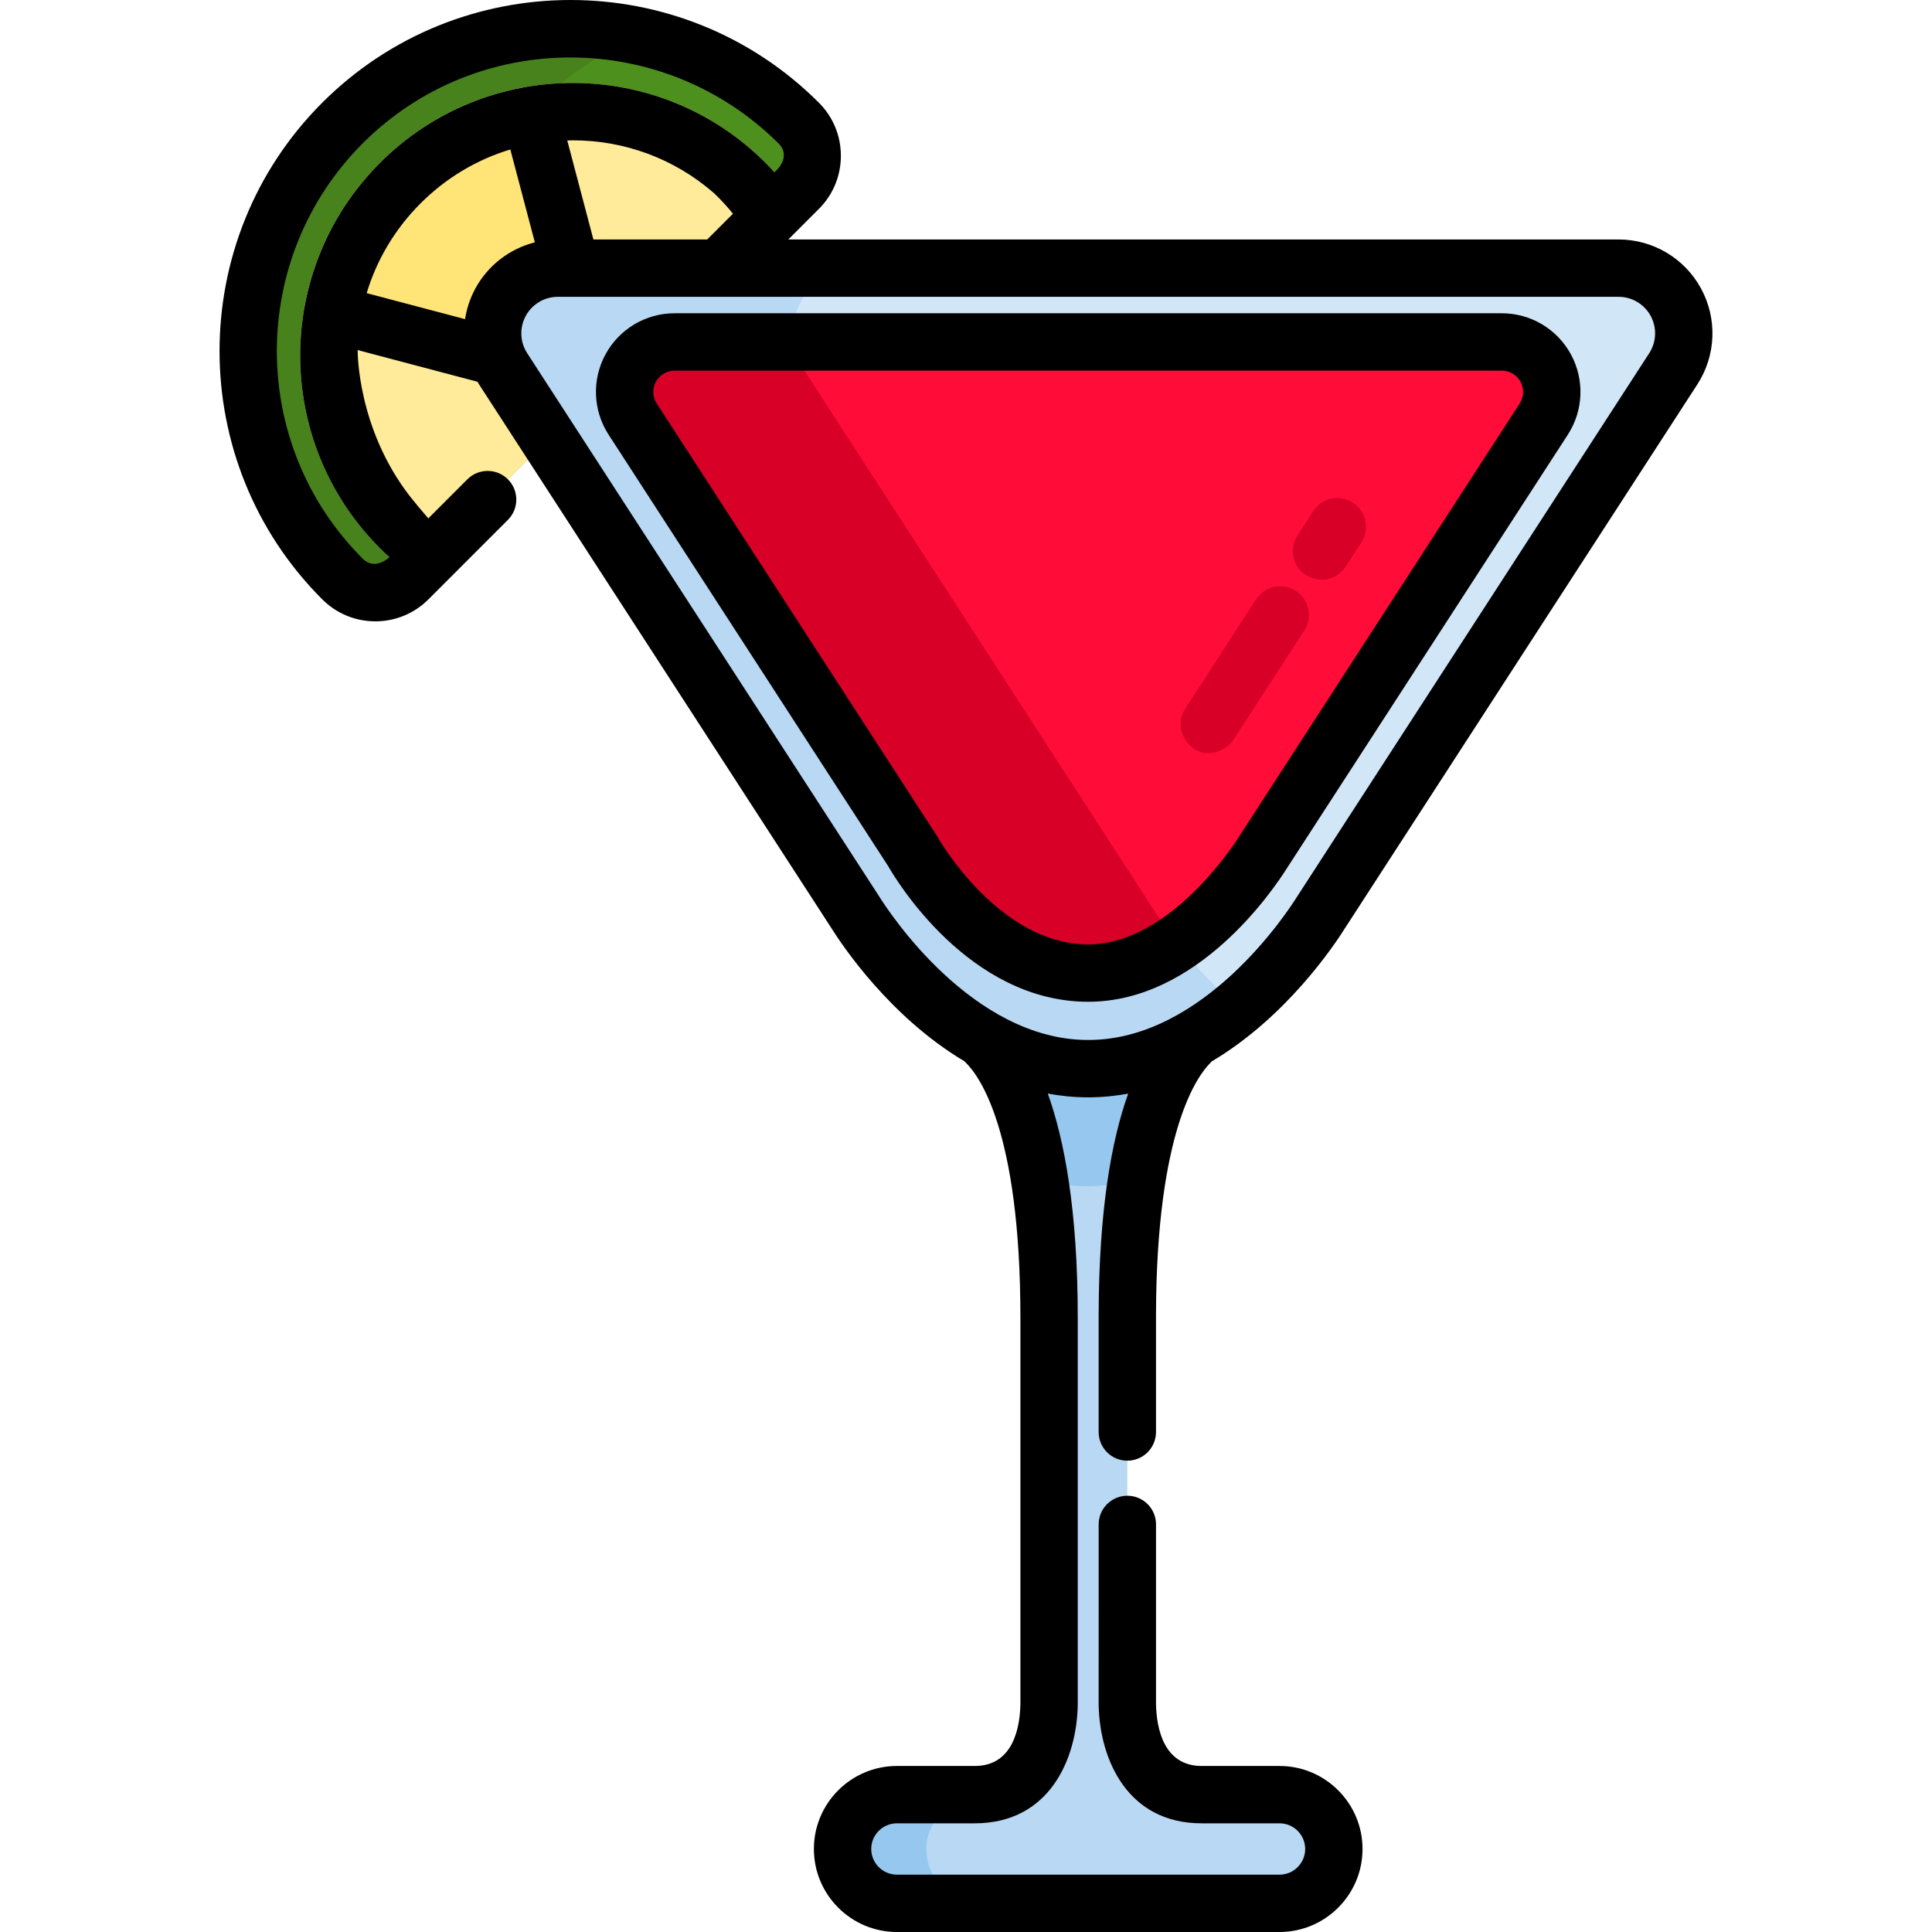
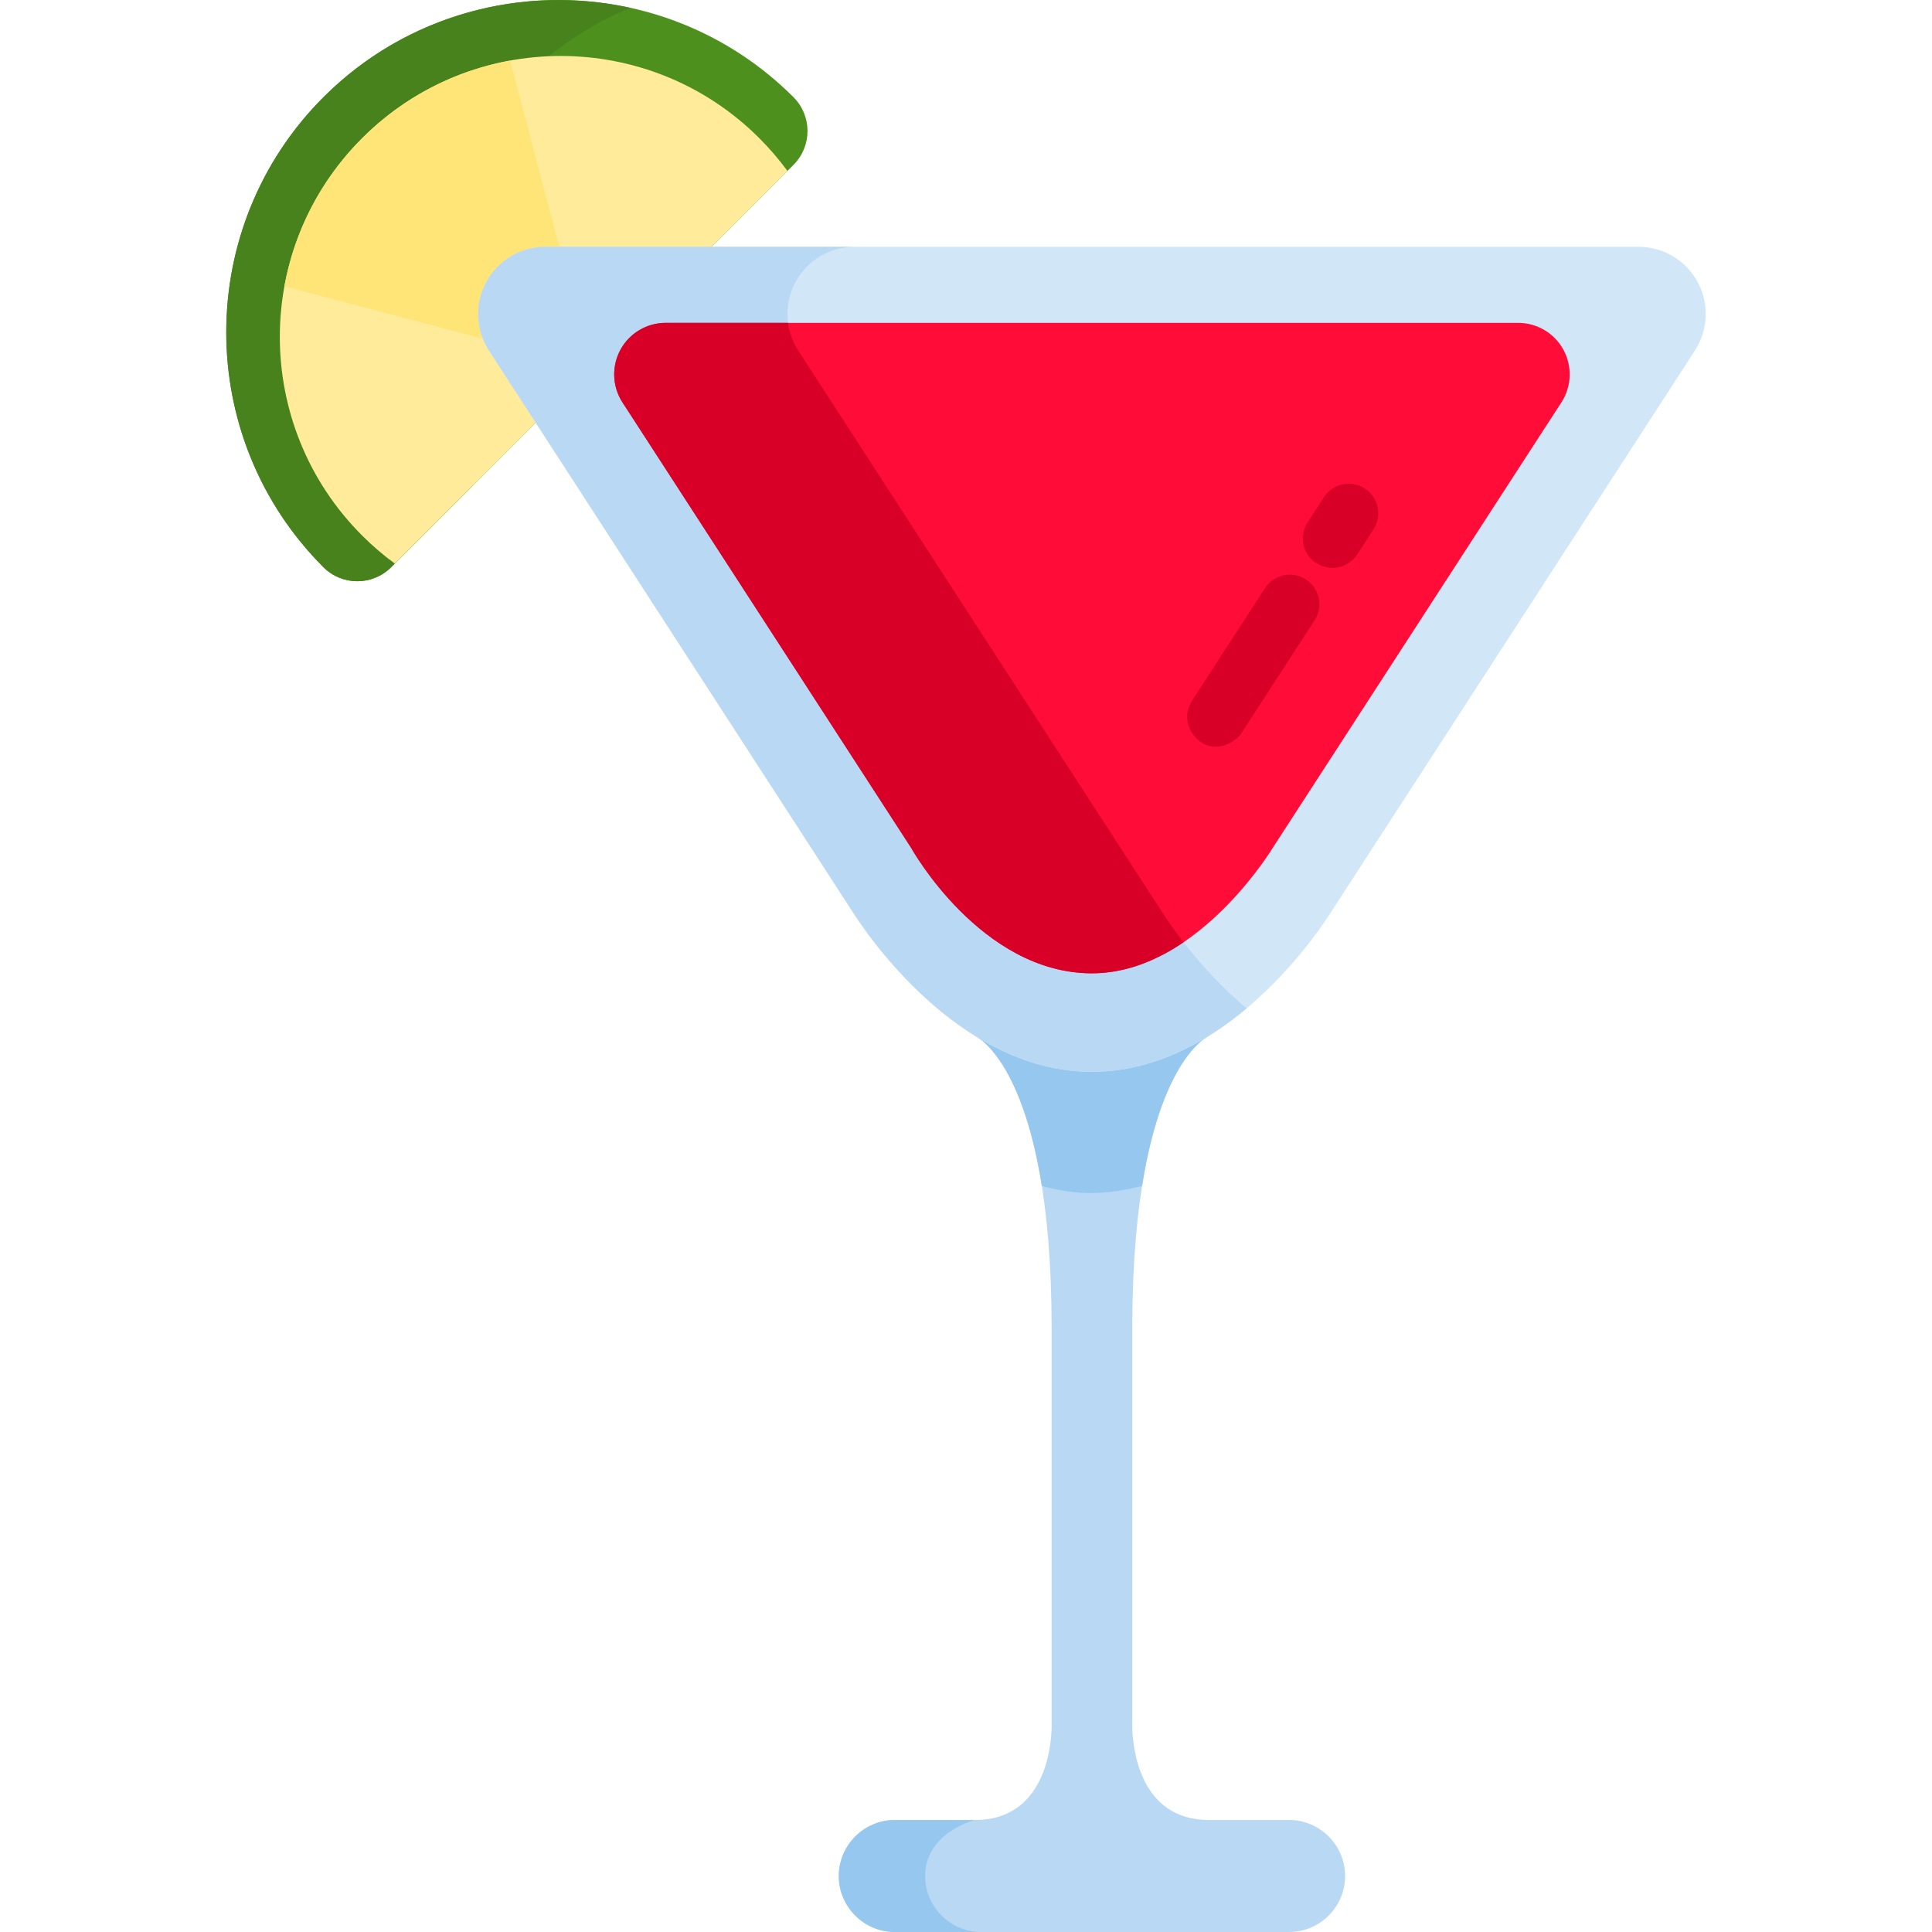
<svg xmlns="http://www.w3.org/2000/svg" version="1.1" id="Capa_1" x="0px" y="0px" viewBox="0 0 512 512" style="enable-background:new 0 0 512 512;" xml:space="preserve">
-   <path style="fill:#4E901E;" d="M90.771,32.59c33.323-33.323,87.545-33.323,120.868,0c4.805,4.805,4.805,12.595,0,17.399  L108.171,153.457c-4.805,4.805-12.595,4.805-17.399,0C57.448,120.133,57.448,65.912,90.771,32.59z" />
-   <path style="fill:#47821C;" d="M142.108,28.046c8.132-8.133,17.515-14.265,27.53-18.429c-27.536-6.039-57.497,1.602-78.867,22.972  c-33.323,33.323-33.323,87.544,0,120.868c4.805,4.805,12.595,4.805,17.399,0l21.057-21.057  C109.567,99.575,113.853,56.3,142.108,28.046z" />
-   <path style="fill:#FFEB99;" d="M100.708,43.146c28.21-28.21,73.945-28.21,102.155,0c2.656,2.656,5.062,5.465,7.217,8.403  L109.111,152.517c-2.937-2.155-5.748-4.561-8.404-7.216C72.498,117.091,72.498,71.355,100.708,43.146z" />
-   <path style="fill:#FFE477;" d="M138.761,23.171l20.822,78.873L80.733,81.2c2.542-13.939,9.197-27.276,19.975-38.054  S124.822,25.714,138.761,23.171z" />
-   <path style="fill:#B9D8F4;" d="M339.084,475.6h-20.629c-17.938,0-19.579-18.797-19.702-23.694V348.365  c0.159-66.072,19.702-74.405,19.702-74.405h-60.145c0,0,19.705,8.394,19.705,75.212v102.586  c-0.094,4.655-1.583,23.842-19.705,23.842h-20.624c-7.92,0-14.4,6.481-14.4,14.4c0,7.919,6.481,14.4,14.4,14.4h101.397  c7.92,0,14.4-6.481,14.4-14.4C353.483,482.081,347.004,475.6,339.084,475.6z" />
+   <path style="fill:#4E901E;" d="M85.721,25.757c34.343-34.343,90.222-34.343,124.565,0c4.952,4.952,4.952,12.98,0,17.931  L103.653,150.322c-4.952,4.952-12.98,4.952-17.932,0C51.379,115.979,51.379,60.1,85.721,25.757z" />
+   <path style="fill:#47821C;" d="M138.628,21.075C147.009,12.693,156.679,6.373,167,2.082c-28.378-6.224-59.256,1.651-81.28,23.675  c-34.343,34.343-34.343,90.221,0,124.565c4.952,4.952,12.98,4.952,17.932,0l21.701-21.701  C105.092,94.792,109.51,50.194,138.628,21.075z" />
+   <path style="fill:#FFEB99;" d="M95.961,36.637c29.072-29.072,76.207-29.072,105.279,0c2.737,2.737,5.217,5.633,7.438,8.66  L104.622,149.353c-3.027-2.221-5.924-4.7-8.661-7.437C66.888,112.844,66.888,65.709,95.961,36.637z" />
+   <path style="fill:#FFE477;" d="M135.178,16.051l21.459,81.286L75.375,75.855c2.62-14.365,9.478-28.111,20.586-39.218  S120.812,18.671,135.178,16.051z" />
+   <path style="fill:#B9D8F4;" d="M341.628,482.318H320.37c-18.487,0-20.178-19.371-20.305-24.418V351.192  c0.164-68.093,20.305-76.681,20.305-76.681h-61.984c0,0,20.308,8.65,20.308,77.512v105.724c-0.097,4.797-1.631,24.572-20.308,24.572  H237.13c-8.163,0-14.841,6.679-14.841,14.841c0,8.162,6.679,14.841,14.841,14.841h104.498c8.163,0,14.841-6.679,14.841-14.841  C356.469,488.998,349.791,482.318,341.628,482.318z" />
  <g>
-     <path style="fill:#96C8EF;" d="M258.312,475.6h-20.624c-7.92,0-14.4,6.481-14.4,14.4c0,7.919,6.481,14.4,14.4,14.4h22.205   c-7.92,0-14.4-6.481-14.4-14.4C245.492,478.794,258.312,475.6,258.312,475.6z" />
-     <path style="fill:#96C8EF;" d="M275.502,312.563c9.505,2.593,16.598,2.254,25.768,0c5.311-33.536,17.188-38.603,17.188-38.603   h-60.145C258.314,273.96,270.191,279.027,275.502,312.563z" />
+     <path style="fill:#96C8EF;" d="M258.385,482.318H237.13c-8.163,0-14.841,6.679-14.841,14.841s6.679,14.841,14.841,14.841h22.884   c-8.163,0-14.841-6.679-14.841-14.841C245.174,485.609,258.385,482.318,258.385,482.318z" />
+     <path style="fill:#96C8EF;" d="M276.102,314.295c9.796,2.672,17.106,2.323,26.556,0c5.474-34.562,17.713-39.784,17.713-39.784   h-61.984C258.388,274.511,270.628,279.732,276.102,314.295z" />
  </g>
-   <path style="fill:#D1E7F8;" d="M444.118,80.086c-3.025-5.564-8.85-9.027-15.182-9.027H147.836c-6.333,0-12.158,3.464-15.182,9.027  c-3.025,5.564-2.764,12.336,0.68,17.651l93.224,143.866c3.138,5.034,27.146,41.607,61.828,41.607s58.689-36.573,61.828-41.607  l93.223-143.866C446.881,92.422,447.142,85.65,444.118,80.086z" />
-   <path style="fill:#B9D8F4;" d="M306.081,241.602L212.857,97.737c-3.444-5.314-3.704-12.087-0.68-17.651  c3.025-5.564,8.85-9.027,15.182-9.027h-79.523c-6.333,0-12.158,3.464-15.182,9.027c-3.025,5.564-2.764,12.336,0.68,17.651  l93.224,143.866c3.138,5.034,27.146,41.607,61.828,41.607c15.791,0,29.359-7.586,39.761-16.32  C315.701,256.439,307.79,244.344,306.081,241.602z" />
-   <path style="fill:#FF0C38;" d="M409.628,97.537c-2.318-4.266-6.785-6.92-11.64-6.92H178.782c-4.855,0-9.321,2.656-11.64,6.92  c-2.318,4.266-2.119,9.458,0.522,13.532l74.207,114.519c0,0,17.891,32.29,46.515,32.29c25.638,0,44.35-28.823,46.393-32.099  l74.328-114.709C411.747,106.995,411.947,101.803,409.628,97.537z" />
+   <path style="fill:#D1E7F8;" d="M449.875,74.706c-3.117-5.734-9.12-9.303-15.647-9.303H144.531c-6.526,0-12.53,3.57-15.647,9.303  c-3.117,5.734-2.849,12.713,0.701,18.19l96.075,148.266c3.234,5.188,27.976,42.879,63.719,42.879s60.484-37.691,63.719-42.879  l96.074-148.266C452.723,87.42,452.991,80.44,449.875,74.706z" />
+   <path style="fill:#B9D8F4;" d="M307.616,241.163L211.54,92.897c-3.549-5.477-3.818-12.457-0.701-18.19  c3.117-5.734,9.12-9.303,15.647-9.303h-81.955c-6.526,0-12.53,3.57-15.647,9.303c-3.117,5.734-2.849,12.713,0.701,18.19  l96.075,148.266c3.234,5.188,27.976,42.879,63.719,42.879c16.274,0,30.257-7.818,40.978-16.819  C317.531,256.453,309.377,243.988,307.616,241.163z" />
+   <path style="fill:#FF0C38;" d="M414.331,92.692c-2.389-4.396-6.992-7.132-11.995-7.132H176.423c-5.004,0-9.606,2.737-11.996,7.132  c-2.389,4.396-2.183,9.747,0.538,13.946l76.477,118.021c0,0,18.438,33.277,47.937,33.277c26.422,0,45.707-29.704,47.812-33.081  l76.602-118.217C416.514,102.439,416.72,97.088,414.331,92.692z" />
  <g>
-     <path style="fill:#D80027;" d="M167.142,97.537c-2.318,4.266-2.119,9.458,0.522,13.532l74.207,114.519   c0,0,17.891,32.29,46.515,32.29c8.797,0,16.778-3.394,23.552-7.984c-3.086-3.973-5.094-7.067-5.857-8.29L212.857,97.737   c-1.418-2.188-2.287-4.623-2.618-7.12h-31.457C173.926,90.617,169.46,93.272,167.142,97.537z" />
-     <path style="fill:#D80027;" d="M346.105,152.401c-3.597-2.163-4.528-6.987-2.245-10.51l4.173-6.439   c2.282-3.522,6.987-4.528,10.509-2.244c3.523,2.282,4.528,6.987,2.245,10.51l-4.173,6.439   C355.159,152.401,351.037,155.368,346.105,152.401z" />
-     <path style="fill:#D80027;" d="M316.321,198.363c-3.413-2.444-4.528-6.987-2.245-10.51l18.804-29.018   c2.282-3.522,6.988-4.528,10.509-2.244c3.523,2.282,4.528,6.987,2.245,10.51l-18.804,29.018   C325.377,198.364,320.472,201.336,316.321,198.363z" />
+     <path style="fill:#D80027;" d="M164.427,92.692c-2.389,4.396-2.183,9.747,0.538,13.946l76.477,118.021   c0,0,18.438,33.277,47.937,33.277c9.066,0,17.291-3.498,24.272-8.229c-3.181-4.094-5.249-7.284-6.036-8.544L211.54,92.897   c-1.461-2.254-2.357-4.765-2.698-7.338h-32.419C171.419,85.56,166.816,88.296,164.427,92.692z" />
+     <path style="fill:#D80027;" d="M348.864,149.233c-3.707-2.229-4.667-7.201-2.314-10.832l4.3-6.636   c2.352-3.63,7.201-4.667,10.831-2.313c3.631,2.352,4.667,7.201,2.314,10.832l-4.3,6.636   C358.195,149.234,353.947,152.291,348.864,149.233z" />
+     <path style="fill:#D80027;" d="M318.17,196.602c-3.517-2.519-4.667-7.201-2.314-10.832l19.379-29.906   c2.352-3.63,7.202-4.667,10.831-2.313c3.631,2.352,4.667,7.201,2.314,10.832L329,194.289   C327.502,196.602,322.447,199.665,318.17,196.602z" />
  </g>
-   <path d="M415.484,115.203c4.158-6.417,4.473-14.575,0.823-21.294c-3.651-6.719-10.669-10.891-18.316-10.891H178.782  c-7.646,0-14.665,4.174-18.316,10.891c-3.652,6.717-3.337,14.876,0.822,21.293l74.082,114.324  c1.993,3.492,21.379,35.952,53.018,35.952c29.032,0,49-29.533,52.806-35.621L415.484,115.203z M328.33,221.758  c-0.727,1.164-18.032,28.521-39.945,28.521c-23.72,0-39.716-28.103-39.867-28.374l-0.127-0.23l-74.35-114.737  c-1.127-1.739-1.212-3.951-0.223-5.769c0.99-1.821,2.892-2.952,4.963-2.952h219.208c2.072,0,3.974,1.131,4.962,2.952  c0.99,1.82,0.905,4.031-0.223,5.769l-74.327,114.709L328.33,221.758z" />
-   <path d="M291.155,379.497c0,4.197,3.401,7.599,7.599,7.599s7.599-3.402,7.599-7.599v-31.112  c0.117-48.793,11.042-63.377,14.388-66.685c0.134-0.133,0.255-0.273,0.377-0.412c19.613-11.636,32.268-30.42,35.508-35.607  l93.187-143.81c4.963-7.658,5.339-17.396,0.981-25.413c-4.358-8.018-12.733-12.998-21.859-12.998h-220.02l8.097-8.097  c3.759-3.759,5.829-8.757,5.829-14.074s-2.07-10.314-5.829-14.073c-36.287-36.287-95.328-36.287-131.615,0  c-36.286,36.286-36.286,95.328,0,131.614c3.759,3.759,8.757,5.829,14.073,5.829c5.316,0,10.315-2.07,14.073-5.829l21.057-21.057  c2.968-2.968,2.968-7.78,0-10.746c-2.968-2.968-7.78-2.968-10.746,0l-10.349,10.349c-1.864-2.164-3.668-4.306-4.883-5.864  c-13.933-17.99-13.849-38.254-13.837-38.737l31.752,8.394c0.141,0.233,0.272,0.471,0.42,0.7l93.188,143.812  c3.239,5.185,15.867,23.93,35.441,35.568c0.094,0.1,0.182,0.203,0.284,0.299c3.413,3.253,14.548,17.746,14.548,67.625v102.505  c-0.137,6.132-1.902,16.323-12.106,16.323h-20.624c-12.13,0-21.999,9.869-21.999,21.999S225.557,512,237.687,512h101.397  c12.13,0,21.999-9.869,21.999-21.999s-9.869-21.999-21.999-21.999h-20.628c-10.126,0-11.934-10.102-12.102-16.194l0.003-47.824  c0-4.197-3.401-7.599-7.599-7.599s-7.599,3.402-7.599,7.599l-0.003,47.923l0.002,0.19c0.36,14.347,7.725,31.102,27.299,31.102  h20.628c3.75,0,6.801,3.051,6.801,6.801c0,3.75-3.051,6.801-6.801,6.801H237.687c-3.75,0-6.801-3.051-6.801-6.801  c0-3.75,3.051-6.801,6.801-6.801h20.624c19.684,0,27.011-16.854,27.304-31.287l0.001-102.74c0-28.421-3.545-47.113-7.938-59.368  c3.446,0.643,7.015,1.003,10.707,1.003c3.652,0,7.184-0.351,10.594-0.98c-4.431,12.374-7.758,30.873-7.825,58.538L291.155,379.497  L291.155,379.497z M100.707,145.3c0.818,0.818,1.655,1.603,2.501,2.372c0,0-3.791,3.676-7.062,0.41  c-30.387-30.333-30.361-79.76,0-110.121s79.661-30.26,110.122,0c3.814,3.788-1.031,7.683-1.031,7.683  c-0.77-0.846-1.555-1.683-2.373-2.501c-14.104-14.104-32.591-21.156-51.077-21.156s-36.973,7.052-51.077,21.156  C72.498,71.355,72.498,117.091,100.707,145.3z M194.235,56.646l-6.814,6.814h-30.165l-6.926-26.236  c0.484-0.012,0.968-0.035,1.454-0.035c13.842,0,26.932,4.898,37.289,13.873C189.073,51.061,191.697,53.429,194.235,56.646z   M125.977,76.457c-1.398,2.572-2.303,5.322-2.732,8.121L97.417,77.75c-0.083-0.021-0.165-0.033-0.248-0.053  c2.679-8.897,7.529-17.05,14.285-23.805c6.754-6.754,14.905-11.604,23.8-14.284c0.018,0.082,0.03,0.163,0.052,0.245l6.435,24.374  C135.097,65.906,129.34,70.272,125.977,76.457z M288.385,275.609c-30.782,0-52.953-34.135-55.38-38.028L139.711,93.604  c-1.931-2.98-2.077-6.769-0.381-9.888c1.696-3.12,4.956-5.058,8.506-5.058h281.099c3.55,0,6.81,1.937,8.506,5.057  c1.696,3.12,1.549,6.908-0.382,9.889l-93.223,143.866l-0.071,0.111C341.338,241.473,319.164,275.609,288.385,275.609z" />
  <g>
</g>
  <g>
</g>
  <g>
</g>
  <g>
</g>
  <g>
</g>
  <g>
</g>
  <g>
</g>
  <g>
</g>
  <g>
</g>
  <g>
</g>
  <g>
</g>
  <g>
</g>
  <g>
</g>
  <g>
</g>
  <g>
</g>
</svg>
